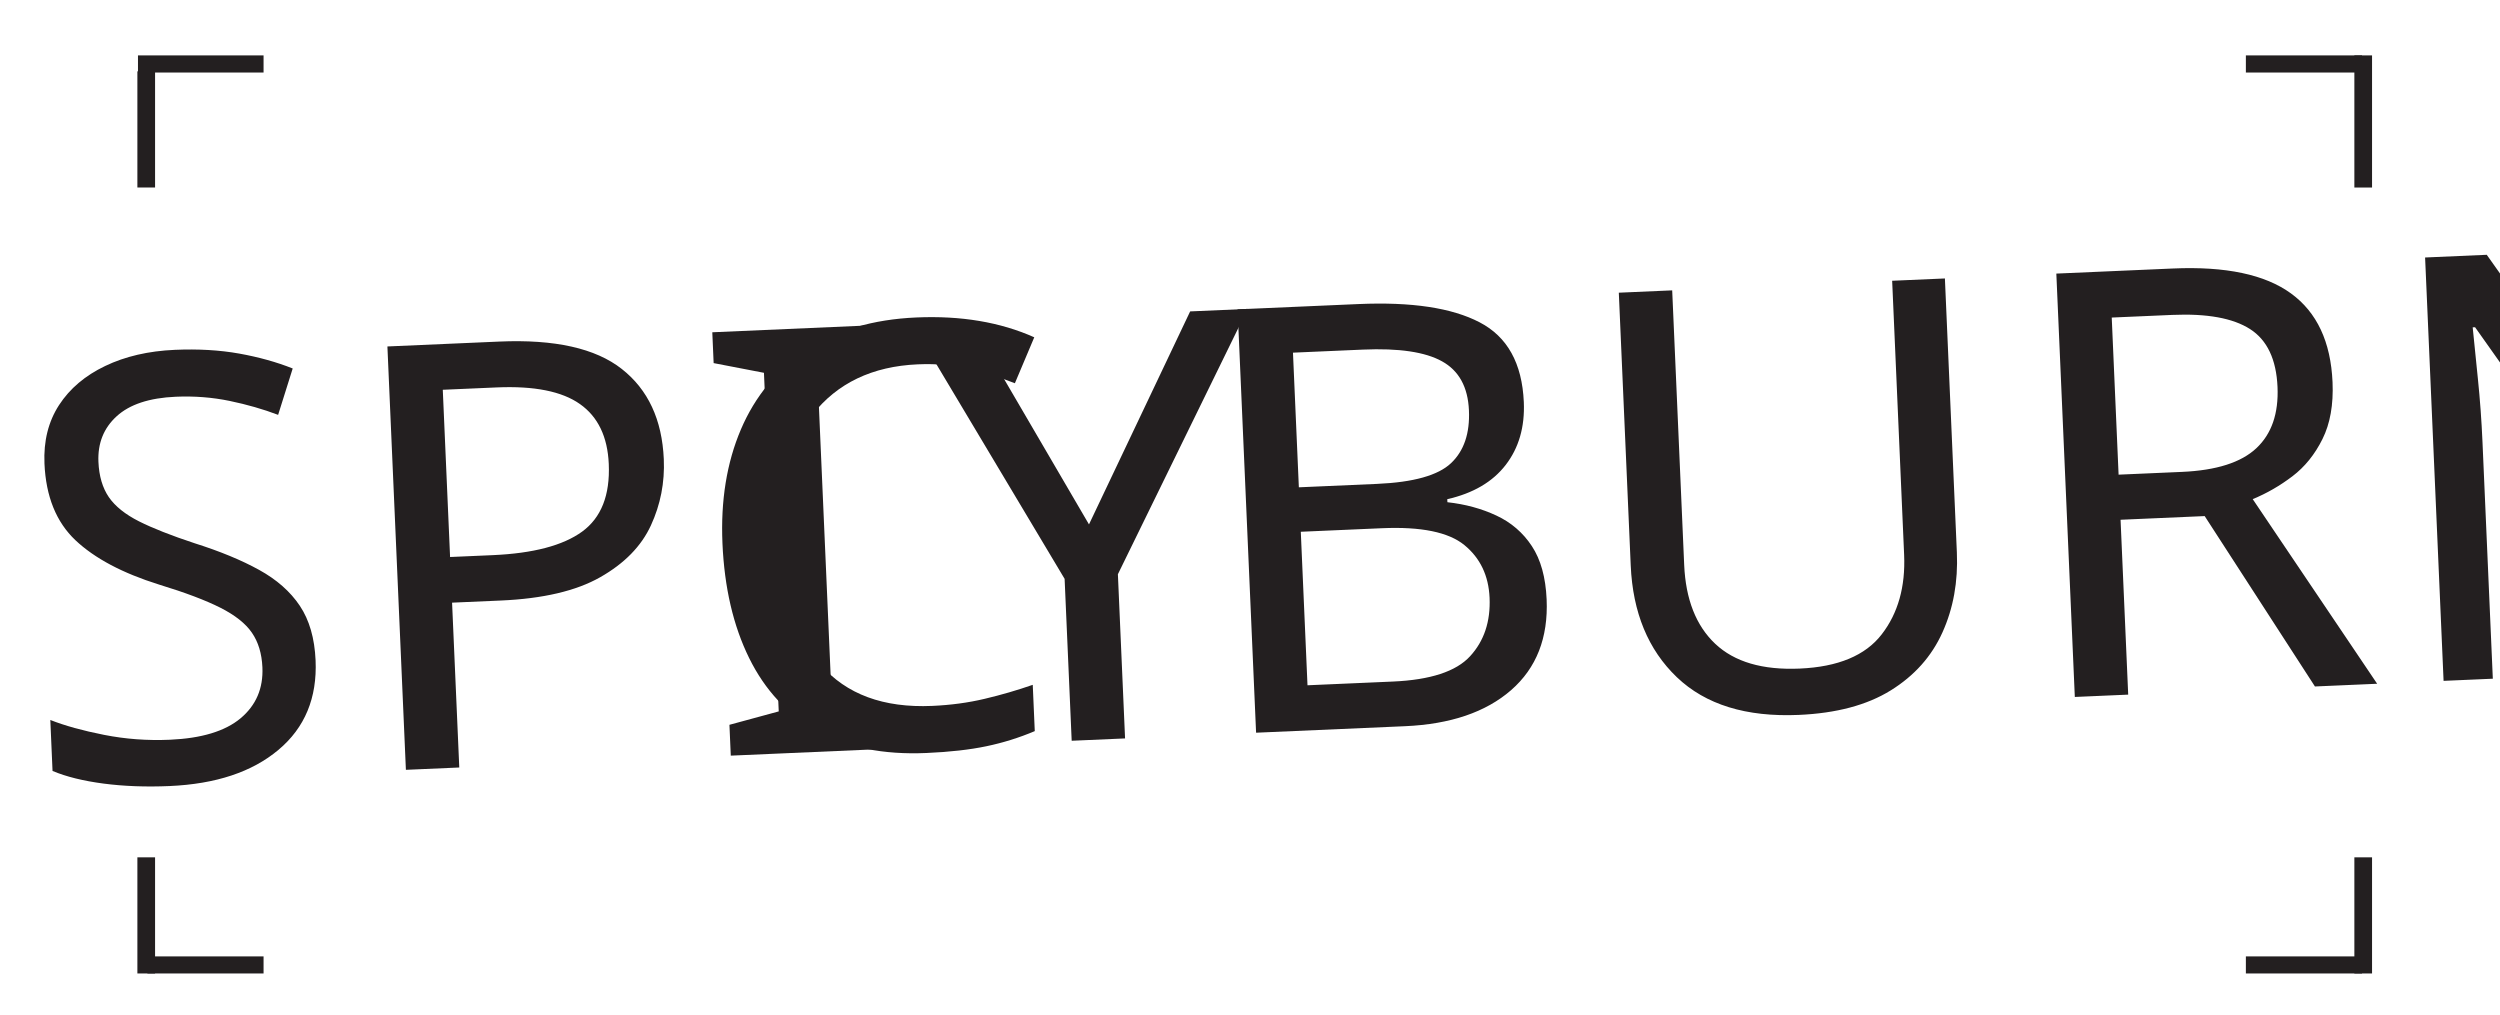
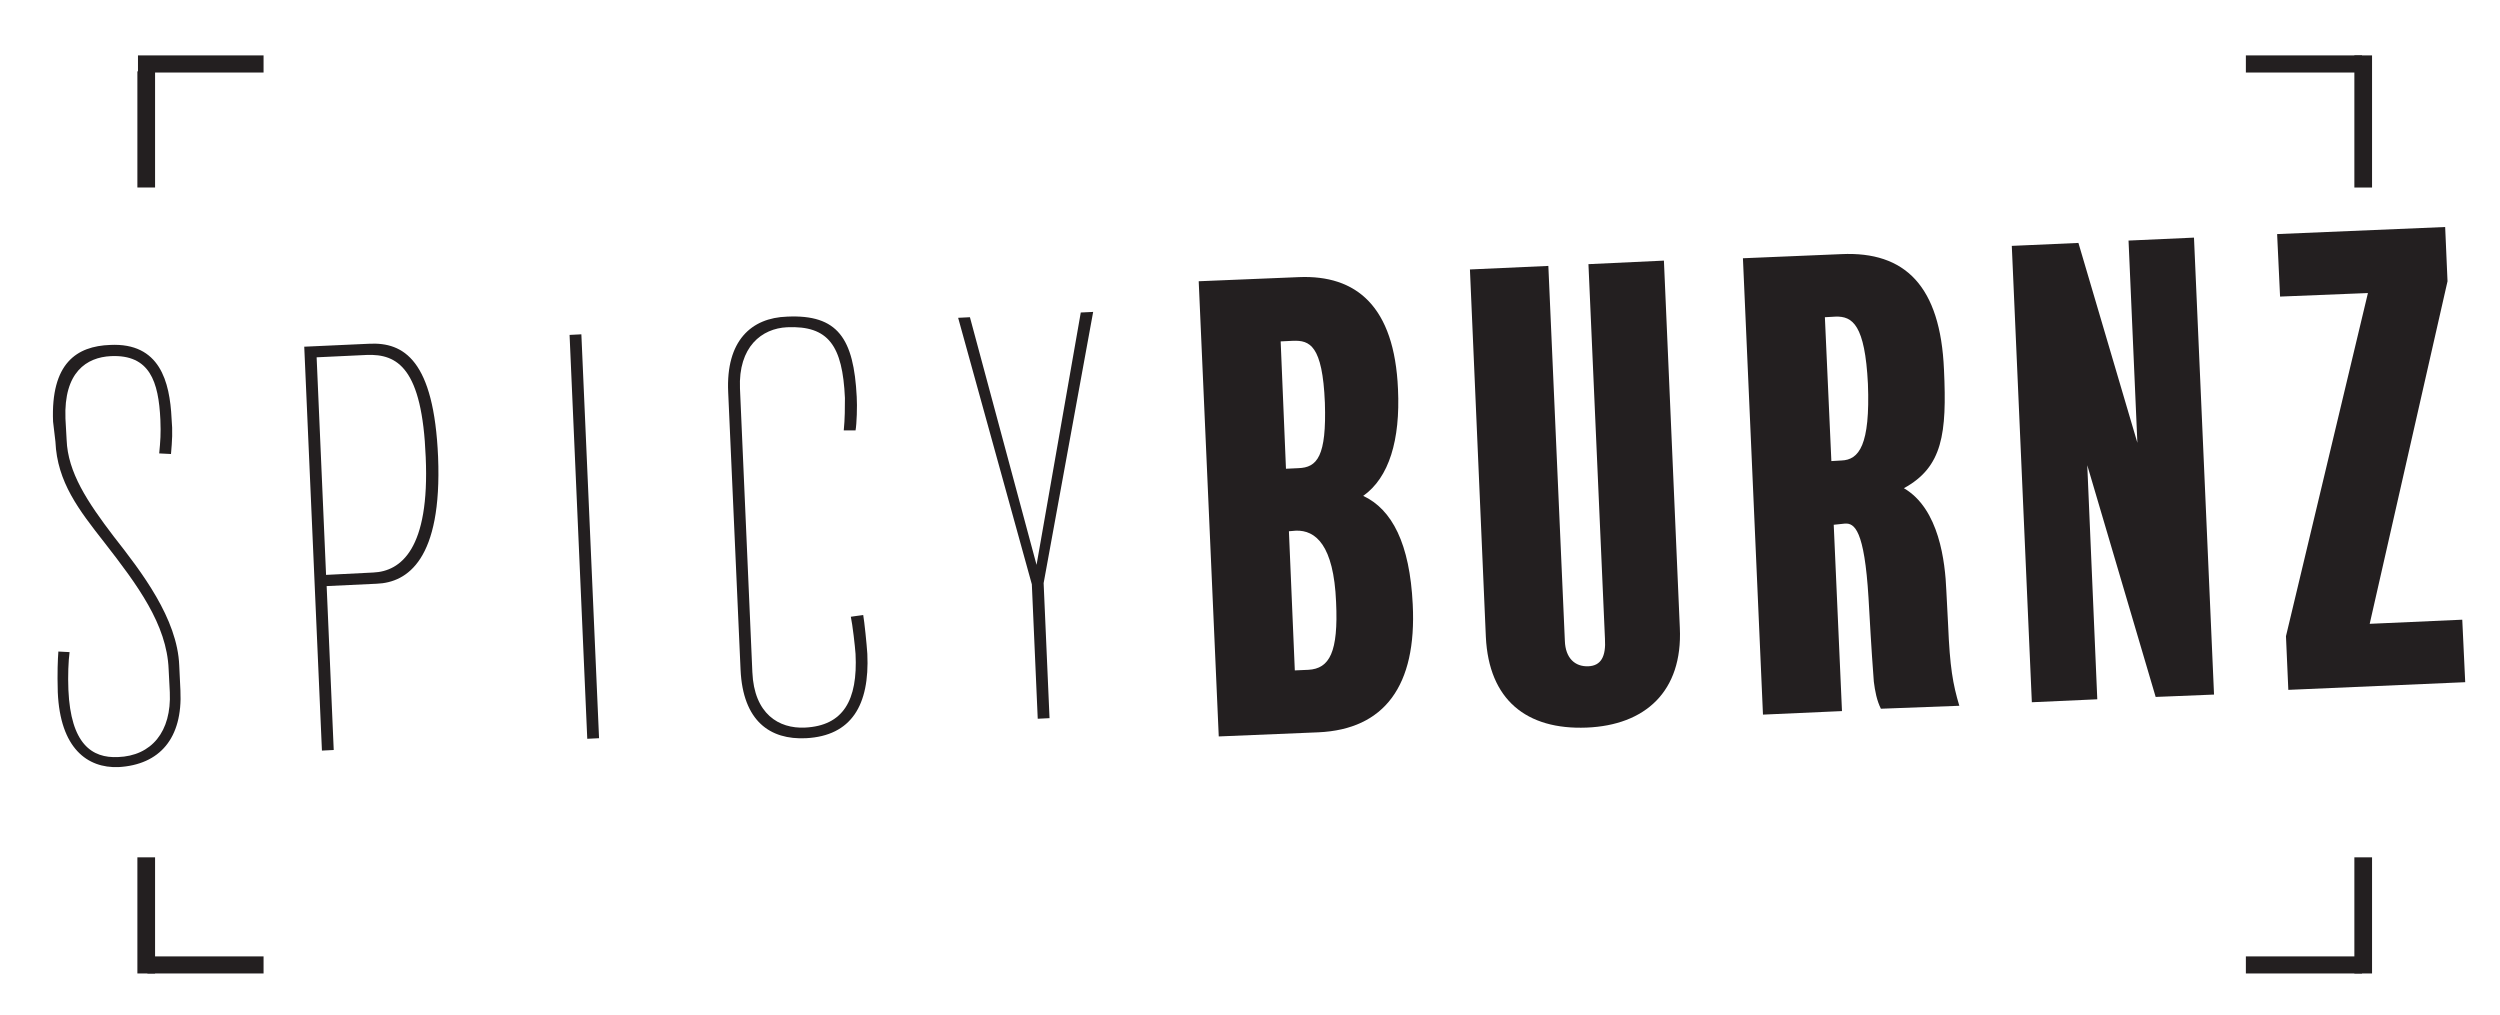
<svg xmlns="http://www.w3.org/2000/svg" xmlns:xlink="http://www.w3.org/1999/xlink" version="1.1" id="Layer_1" x="0px" y="0px" viewBox="0 0 424 172" style="enable-background:new 0 0 424 172;" xml:space="preserve">
  <style type="text/css">
- 	.st0{fill:#231F20;}
- 	.st1{font-family:'BalboaPlus-Inline';}
- 	.st2{font-size:100.648px;}
- 	.st3{letter-spacing:-3;}
- 	.st4{font-family:'BalboaPlus-Fill';}
- 	.st5{clip-path:url(#SVGID_2_);fill:none;stroke:#231F20;stroke-width:3;}
+ 	.st0{enable-background:new    ;}
+ 	.st1{fill:#231F20;}
+ 	.st2{clip-path:url(#SVGID_2_);}
+ 	.st3{clip-path:url(#SVGID_4_);}
+ 	.st4{clip-path:url(#SVGID_6_);}
+ 	.st5{clip-path:url(#SVGID_8_);}
+ 	.st6{clip-path:url(#SVGID_10_);}
+ 	.st7{clip-path:url(#SVGID_12_);}
+ 	.st8{clip-path:url(#SVGID_14_);}
+ 	.st9{clip-path:url(#SVGID_16_);}
</style>
-   <text transform="matrix(0.999 -4.361912e-02 4.361912e-02 0.999 3.881 133.3987)">
-     <tspan x="0" y="0" class="st0 st1 st2">SPI</tspan>
-     <tspan x="114.2" y="0" class="st0 st1 st2 st3">C</tspan>
-     <tspan x="154.1" y="0" class="st0 st1 st2">Y</tspan>
-   </text>
-   <text transform="matrix(0.999 -4.361912e-02 4.361912e-02 0.999 203.276 124.693)" class="st0 st4 st2">BURNZ</text>
+   <g class="st0">
+     <path class="st1" d="M29,77l-2-0.1c0.2-2.1,0.3-3.3,0.2-5.7c-0.3-6.5-1.8-11.1-8.4-10.8c-4.1,0.2-8,2.7-7.7,10.6l0.2,3.6   c0.2,5.5,3.5,10.5,8,16.4c4.7,6,10.8,13.9,11.1,21.9l0.2,4.2c0.4,8.1-3.5,12.6-10.5,13c-5.3,0.2-9.9-3.2-10.3-12.7   c-0.1-3.3,0-5.6,0.1-6.9l1.9,0.1c-0.2,1.5-0.3,4-0.2,6.4c0.4,9.2,4,11.6,8.4,11.4c5.7-0.2,9.1-4.3,8.8-11l-0.2-3.9   c-0.3-7.6-5.3-14.3-10.9-21.5c-4.3-5.5-8-10.2-8.3-17.1L9,71.5c-0.4-9.9,4-12.8,9.7-13c8.4-0.4,10.1,6.2,10.4,12.5   C29.3,73.2,29.2,74.7,29,77z" />
+     <path class="st1" d="M63.9,99l-8.5,0.4l1.2,27.8l-2,0.1l-3-68.5l11-0.5c5.9-0.3,11,2.8,11.7,19.2C75,94.9,69.1,98.8,63.9,99z    M62.2,60.2l-8.5,0.4l1.6,36.9l8-0.4c4.7-0.2,9.6-4,8.9-19.6C71.6,62.4,67.4,60,62.2,60.2z" />
+     <path class="st1" d="M101.6,125.2l-2,0.1l-3-68.5l2-0.1L101.6,125.2z" />
+   </g>
+   <g class="st0">
+     <path class="st1" d="M136.7,125.2c-6.1,0.3-10.7-2.9-11.1-11.6l-2.1-47.1c-0.4-8.7,3.9-12.6,10-12.8c8.6-0.4,11.3,3.7,11.8,13.6   c0.1,1.6,0,4.6-0.2,5.7l-2,0c0.2-1.9,0.2-4.1,0.2-5.5c-0.4-8.9-2.8-12.3-9.8-12c-4.3,0.2-8.3,3.3-8,10.4l2.1,48.1   c0.3,7.1,4.5,9.6,8.9,9.4c6.5-0.3,9-4.6,8.6-12.5c-0.1-1.4-0.5-4.9-0.8-6.3l2.1-0.3c0.2,1.1,0.6,5,0.7,6.6   C147.5,119.6,144.4,124.8,136.7,125.2z" />
+   </g>
+   <g class="st0">
+     <path class="st1" d="M185.4,52.9l-8.4,46l1,22.9l-2,0.1l-1-22.8l-12.5-45.2l2-0.1l11.3,42l7.5-42.8L185.4,52.9z" />
+   </g>
+   <g class="st0">
+     <path class="st1" d="M223.6,124.2l-16.9,0.7l-3.4-77.2l17-0.7c9.7-0.4,16.2,4.9,16.8,19c0.4,8.6-1.5,15-5.9,18.1   c4.9,2.3,7.9,8.1,8.4,18.4C240.3,116.3,234.8,123.7,223.6,124.2z M219.3,57.8l-2.1,0.1l0.9,21.6l2.1-0.1c3.2-0.1,4.8-2,4.5-11.1   C224.3,58.5,222.1,57.7,219.3,57.8z M219.8,90l-1.2,0.1l1,23.6l2.3-0.1c3.6-0.2,5.1-3,4.7-11.5C226.2,92.4,223.1,89.9,219.8,90z" />
+     <path class="st1" d="M284.9,106.5c0.5,10.8-5.9,16.5-15.8,16.9c-10.2,0.4-16.6-4.7-17.1-15.4l-2.7-62.3l13.3-0.6l2.8,63.6   c0.1,2.9,1.7,4.4,4,4.3c2.1-0.1,3-1.6,2.8-4.7l-2.8-63.5l12.8-0.6L284.9,106.5z" />
+     <path class="st1" d="M319,120.2c-0.7-1.4-1-3-1.2-4.6c-0.5-6.7-0.6-9.2-0.9-14.2c-0.7-11.6-2.4-12.7-4-12.6L311,89l1.4,31.6   l-13.4,0.6l-3.4-77.4l16.7-0.7c10.8-0.5,16.8,5.4,17.4,19.6c0.5,10.8-0.2,16.5-6.8,20.1c6,3.5,7,12.5,7.2,17.4l0.3,5.8   c0.3,7.2,0.8,10,1.9,13.7L319,120.2z M311.3,53.7l-1.8,0.1l1.1,24.4l1.7-0.1c3-0.1,4.9-2.6,4.5-13   C316.3,55.1,314.2,53.6,311.3,53.7z" />
+     <path class="st1" d="M375.5,117.8l-9.9,0.4L354,78.9l1.7,39.7l-11.1,0.5l-3.4-77.4l11.3-0.5l10,33.9l-1.5-34.3l11.1-0.5   L375.5,117.8z" />
+     <path class="st1" d="M418.1,115.7l-30,1.3l-0.4-9.1l13.9-58.2l-14.9,0.6l-0.5-10.6l28.5-1.2l0.4,9.2l-13.2,58.1l15.7-0.7   L418.1,115.7z" />
+   </g>
  <g>
-     <defs>
-       <rect id="SVGID_1_" x="-130.3" y="9.4" width="688.5" height="155.7" />
-     </defs>
-     <clipPath id="SVGID_2_">
-       <use xlink:href="#SVGID_1_" style="overflow:visible;" />
-     </clipPath>
-     <line class="st5" x1="24.8" y1="145.4" x2="24.8" y2="165.1" />
-     <line class="st5" x1="44.7" y1="163.7" x2="25" y2="163.7" />
-     <line class="st5" x1="44.7" y1="10.8" x2="23.4" y2="10.8" />
-     <line class="st5" x1="24.8" y1="31.8" x2="24.8" y2="12.1" />
-     <line class="st5" x1="400.6" y1="10.8" x2="380.9" y2="10.8" />
-     <line class="st5" x1="400.8" y1="31.8" x2="400.8" y2="9.4" />
-     <line class="st5" x1="400.6" y1="163.7" x2="380.9" y2="163.7" />
-     <line class="st5" x1="400.8" y1="165.1" x2="400.8" y2="145.4" />
+     <g>
+       <defs>
+         <rect id="SVGID_1_" x="-130.3" y="9.4" width="688.5" height="155.7" />
+       </defs>
+       <clipPath id="SVGID_2_">
+         <use xlink:href="#SVGID_1_" style="overflow:visible;" />
+       </clipPath>
+       <g class="st2">
+         <rect x="23.3" y="145.4" class="st1" width="3" height="19.7" />
+       </g>
+     </g>
+     <g>
+       <defs>
+         <rect id="SVGID_3_" x="-130.3" y="9.4" width="688.5" height="155.7" />
+       </defs>
+       <clipPath id="SVGID_4_">
+         <use xlink:href="#SVGID_3_" style="overflow:visible;" />
+       </clipPath>
+       <g class="st3">
+         <rect x="25" y="162.2" class="st1" width="19.7" height="3" />
+       </g>
+     </g>
+     <g>
+       <defs>
+         <rect id="SVGID_5_" x="-130.3" y="9.4" width="688.5" height="155.7" />
+       </defs>
+       <clipPath id="SVGID_6_">
+         <use xlink:href="#SVGID_5_" style="overflow:visible;" />
+       </clipPath>
+       <g class="st4">
+         <rect x="23.4" y="9.3" class="st1" width="21.3" height="3" />
+       </g>
+     </g>
+     <g>
+       <defs>
+         <rect id="SVGID_7_" x="-130.3" y="9.4" width="688.5" height="155.7" />
+       </defs>
+       <clipPath id="SVGID_8_">
+         <use xlink:href="#SVGID_7_" style="overflow:visible;" />
+       </clipPath>
+       <g class="st5">
+         <rect x="23.3" y="12.1" class="st1" width="3" height="19.7" />
+       </g>
+     </g>
+     <g>
+       <defs>
+         <rect id="SVGID_9_" x="-130.3" y="9.4" width="688.5" height="155.7" />
+       </defs>
+       <clipPath id="SVGID_10_">
+         <use xlink:href="#SVGID_9_" style="overflow:visible;" />
+       </clipPath>
+       <g class="st6">
+         <rect x="380.9" y="9.3" class="st1" width="19.7" height="3" />
+       </g>
+     </g>
+     <g>
+       <defs>
+         <rect id="SVGID_11_" x="-130.3" y="9.4" width="688.5" height="155.7" />
+       </defs>
+       <clipPath id="SVGID_12_">
+         <use xlink:href="#SVGID_11_" style="overflow:visible;" />
+       </clipPath>
+       <g class="st7">
+         <rect x="399.3" y="9.4" class="st1" width="3" height="22.4" />
+       </g>
+     </g>
+     <g>
+       <defs>
+         <rect id="SVGID_13_" x="-130.3" y="9.4" width="688.5" height="155.7" />
+       </defs>
+       <clipPath id="SVGID_14_">
+         <use xlink:href="#SVGID_13_" style="overflow:visible;" />
+       </clipPath>
+       <g class="st8">
+         <rect x="380.9" y="162.2" class="st1" width="19.7" height="3" />
+       </g>
+     </g>
+     <g>
+       <defs>
+         <rect id="SVGID_15_" x="-130.3" y="9.4" width="688.5" height="155.7" />
+       </defs>
+       <clipPath id="SVGID_16_">
+         <use xlink:href="#SVGID_15_" style="overflow:visible;" />
+       </clipPath>
+       <g class="st9">
+         <rect x="399.3" y="145.4" class="st1" width="3" height="19.7" />
+       </g>
+     </g>
  </g>
</svg>
